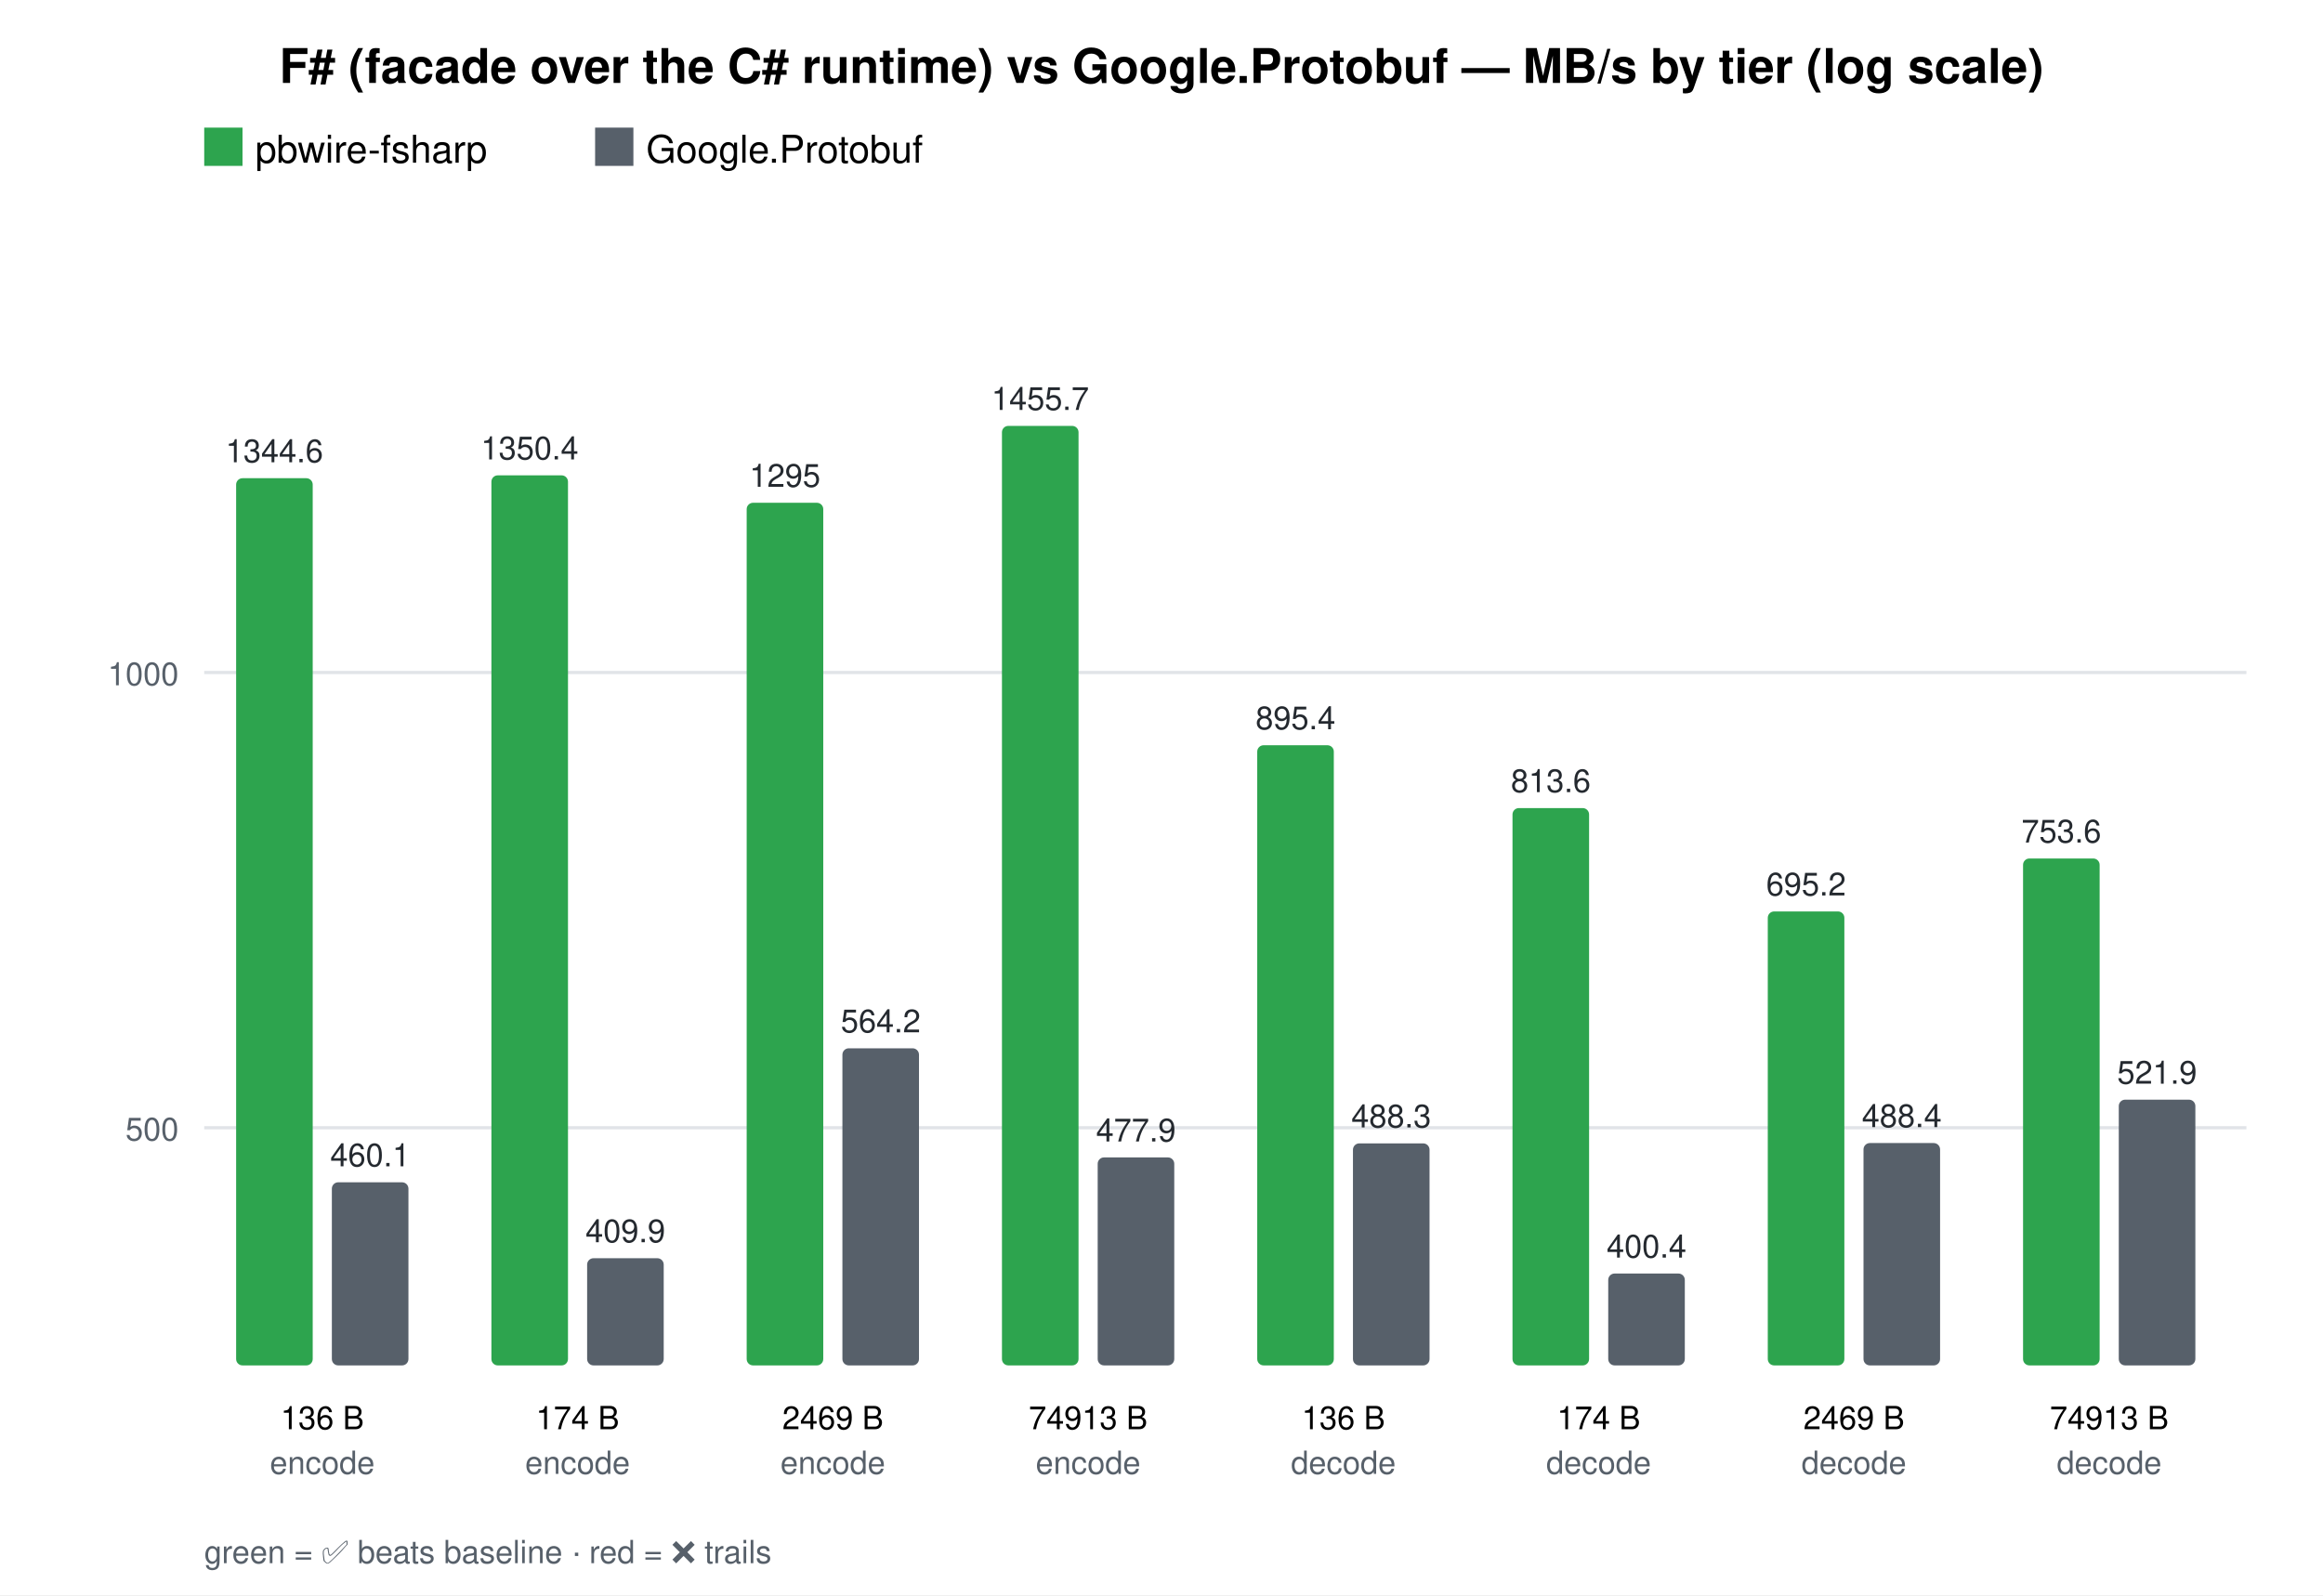
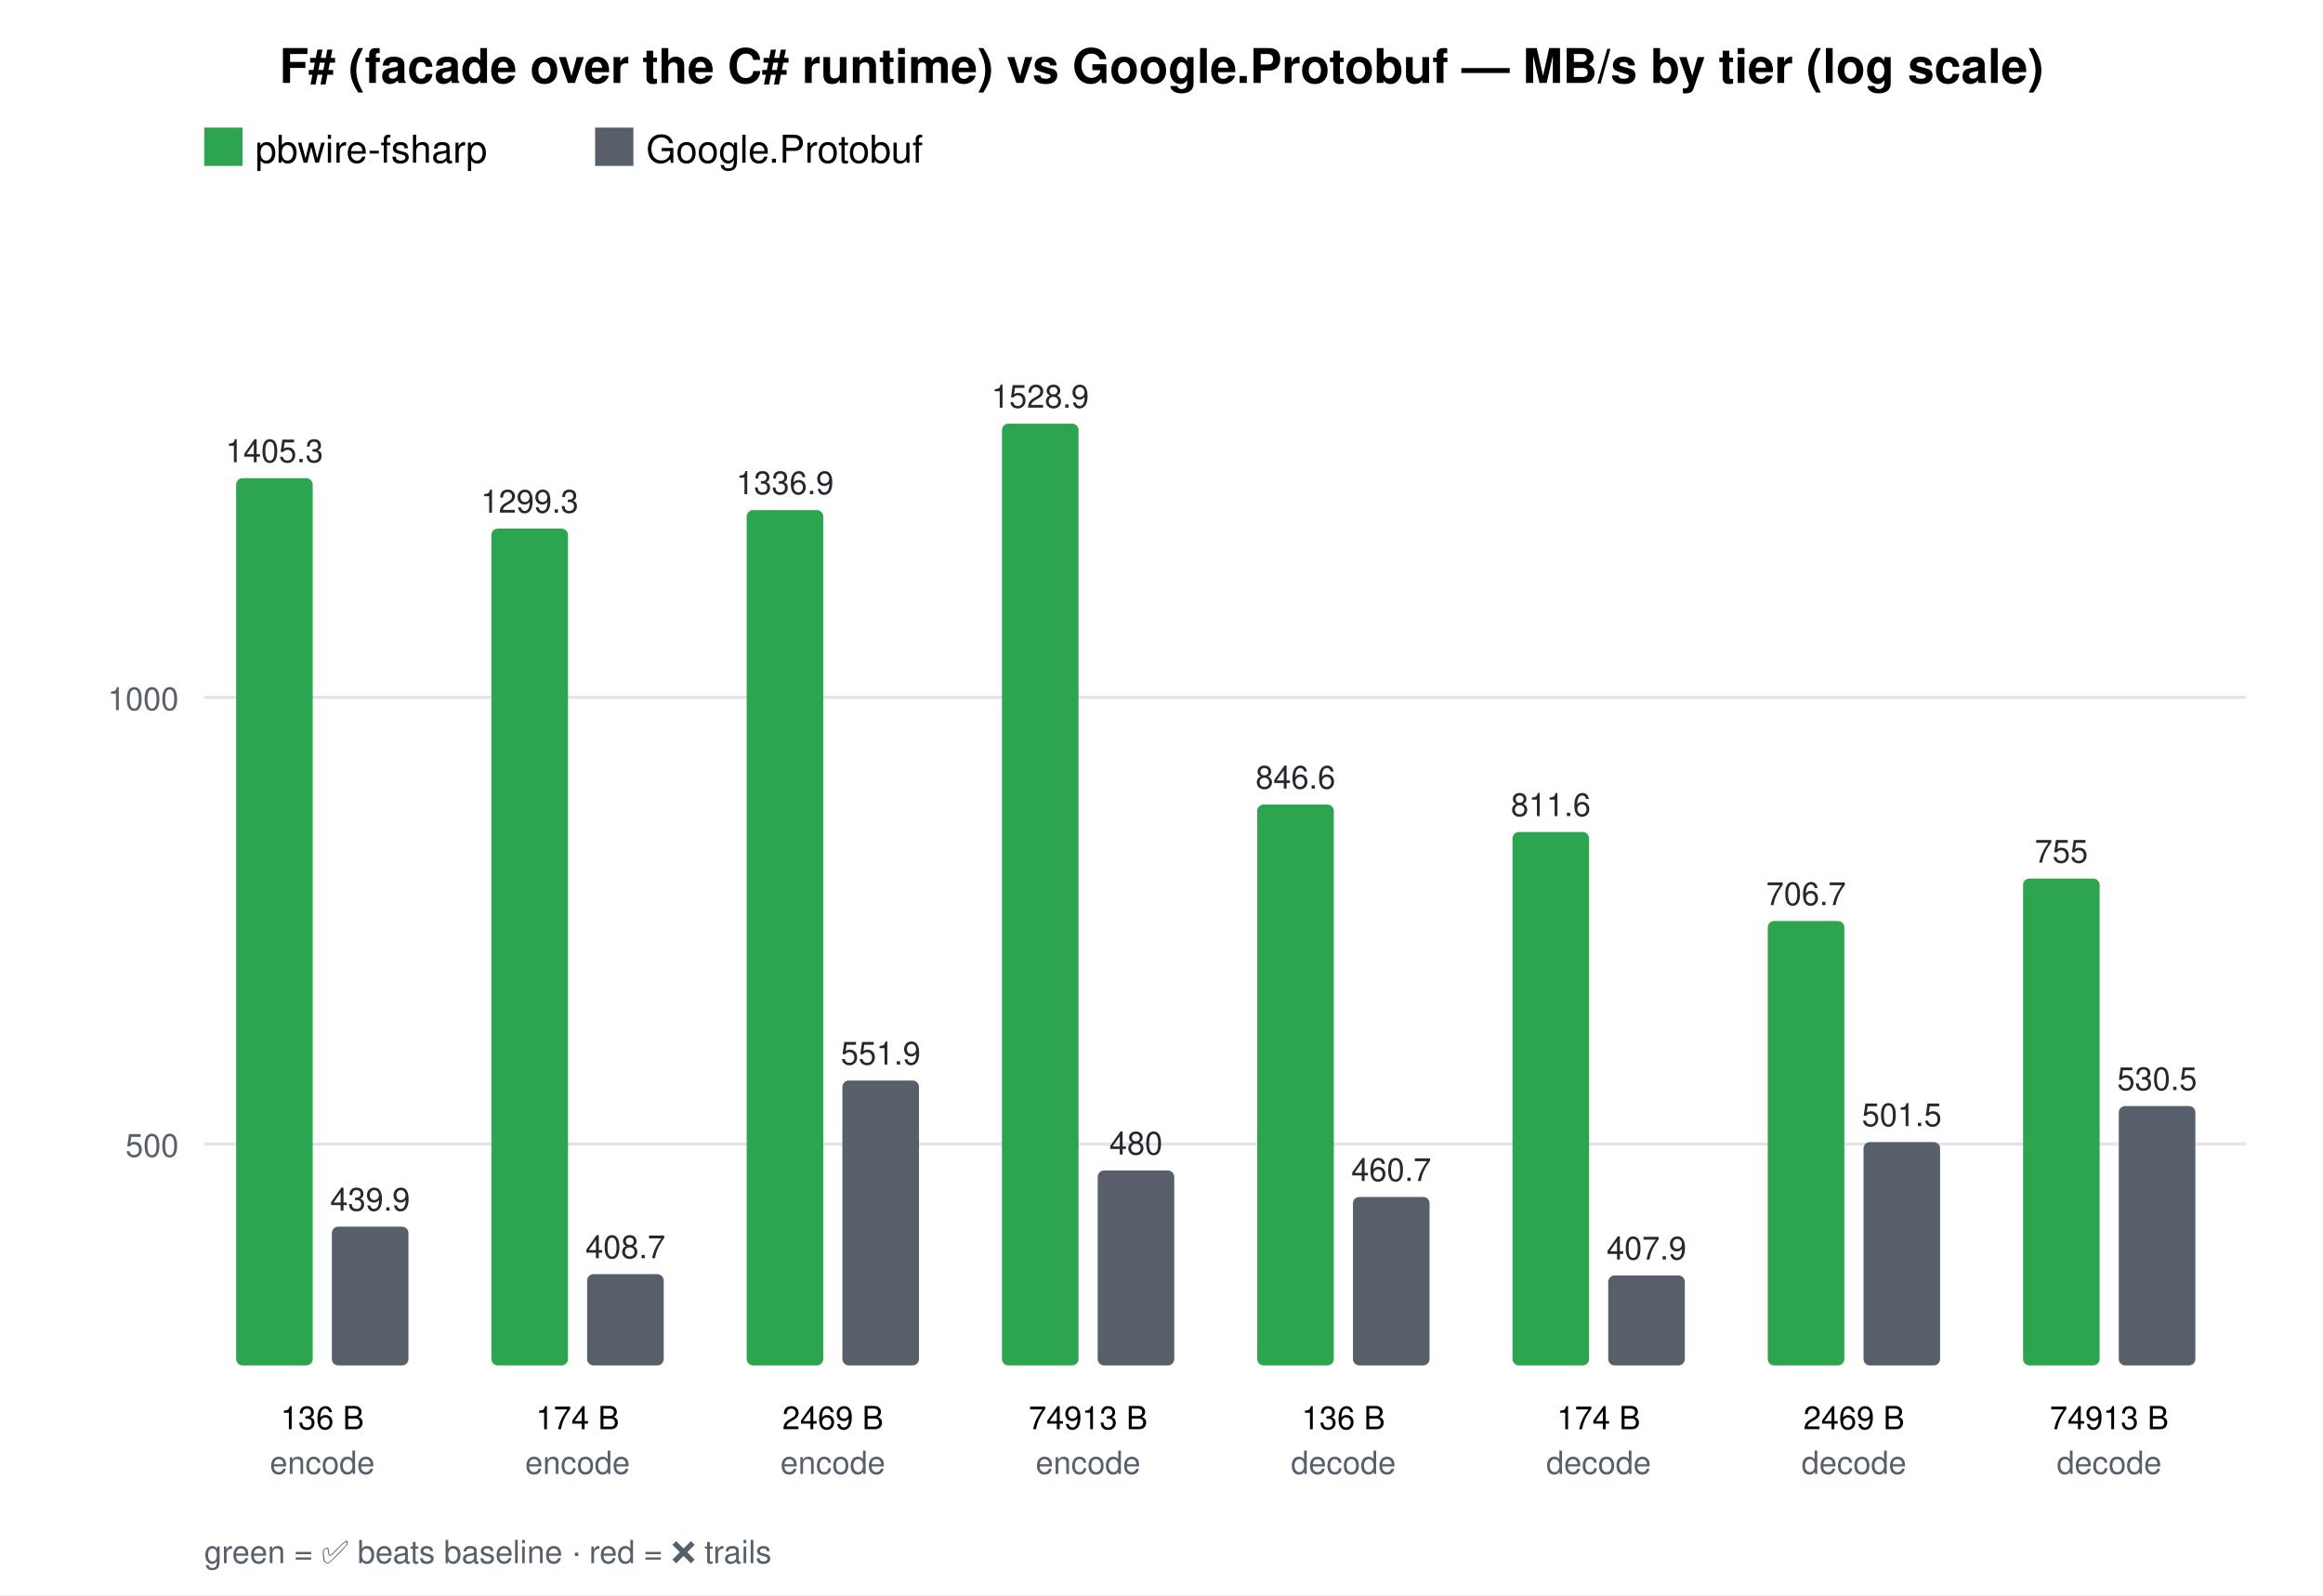
<svg xmlns="http://www.w3.org/2000/svg" width="728" height="500" font-family="Helvetica, Arial, sans-serif">
  <rect width="728" height="500" fill="#ffffff" />
  <text x="364.0" y="26" text-anchor="middle" font-size="15" font-weight="bold">F# (facade over the C# runtime) vs Google.Protobuf — MB/s by tier (log scale)</text>
  <rect x="64" y="40" width="12" height="12" fill="#2da44e" />
  <text x="80" y="51" font-size="12">pbwire-fsharp</text>
  <rect x="186.5" y="40" width="12" height="12" fill="#57606a" />
  <text x="202.5" y="51" font-size="12">Google.Protobuf</text>
-   <line x1="64" y1="353.5" x2="704" y2="353.5" stroke="#e1e4e8" />
-   <text x="56" y="357.5" text-anchor="end" font-size="10" fill="#57606a">500</text>
-   <line x1="64" y1="210.8" x2="704" y2="210.8" stroke="#e1e4e8" />
-   <text x="56" y="214.8" text-anchor="end" font-size="10" fill="#57606a">1000</text>
+   <line x1="64" y1="358.6" x2="704" y2="358.6" stroke="#e1e4e8" />
+   <text x="56" y="362.6" text-anchor="end" font-size="10" fill="#57606a">500</text>
+   <line x1="64" y1="218.6" x2="704" y2="218.6" stroke="#e1e4e8" />
+   <text x="56" y="222.6" text-anchor="end" font-size="10" fill="#57606a">1000</text>
  <text x="101.0" y="448" text-anchor="middle" font-size="10">136 B</text>
  <text x="101.0" y="462" text-anchor="middle" font-size="10" fill="#57606a">encode</text>
  <rect x="74.0" y="149.9" width="24" height="278.1" rx="2" fill="#2da44e" />
-   <text x="86.0" y="144.9" text-anchor="middle" font-size="10" fill="#24292f">1344.6</text>
-   <rect x="104.0" y="370.6" width="24" height="57.4" rx="2" fill="#57606a" />
-   <text x="116.0" y="365.6" text-anchor="middle" font-size="10" fill="#24292f">460.1</text>
+   <text x="86.0" y="144.9" text-anchor="middle" font-size="10" fill="#24292f">1405.3</text>
+   <rect x="104.0" y="384.5" width="24" height="43.5" rx="2" fill="#57606a" />
+   <text x="116.0" y="379.5" text-anchor="middle" font-size="10" fill="#24292f">439.9</text>
  <text x="181.0" y="448" text-anchor="middle" font-size="10">174 B</text>
  <text x="181.0" y="462" text-anchor="middle" font-size="10" fill="#57606a">encode</text>
-   <rect x="154.0" y="149.0" width="24" height="279.0" rx="2" fill="#2da44e" />
-   <text x="166.0" y="144.0" text-anchor="middle" font-size="10" fill="#24292f">1350.4</text>
-   <rect x="184.0" y="394.4" width="24" height="33.6" rx="2" fill="#57606a" />
-   <text x="196.0" y="389.4" text-anchor="middle" font-size="10" fill="#24292f">409.9</text>
+   <rect x="154.0" y="165.7" width="24" height="262.3" rx="2" fill="#2da44e" />
+   <text x="166.0" y="160.7" text-anchor="middle" font-size="10" fill="#24292f">1299.3</text>
+   <rect x="184.0" y="399.4" width="24" height="28.6" rx="2" fill="#57606a" />
+   <text x="196.0" y="394.4" text-anchor="middle" font-size="10" fill="#24292f">408.7</text>
  <text x="261.0" y="448" text-anchor="middle" font-size="10">2469 B</text>
  <text x="261.0" y="462" text-anchor="middle" font-size="10" fill="#57606a">encode</text>
-   <rect x="234.0" y="157.6" width="24" height="270.4" rx="2" fill="#2da44e" />
-   <text x="246.0" y="152.6" text-anchor="middle" font-size="10" fill="#24292f">1295</text>
-   <rect x="264.0" y="328.6" width="24" height="99.4" rx="2" fill="#57606a" />
-   <text x="276.0" y="323.6" text-anchor="middle" font-size="10" fill="#24292f">564.2</text>
+   <rect x="234.0" y="159.9" width="24" height="268.1" rx="2" fill="#2da44e" />
+   <text x="246.0" y="154.9" text-anchor="middle" font-size="10" fill="#24292f">1336.9</text>
+   <rect x="264.0" y="338.7" width="24" height="89.3" rx="2" fill="#57606a" />
+   <text x="276.0" y="333.7" text-anchor="middle" font-size="10" fill="#24292f">551.9</text>
  <text x="341.0" y="448" text-anchor="middle" font-size="10">74913 B</text>
  <text x="341.0" y="462" text-anchor="middle" font-size="10" fill="#57606a">encode</text>
-   <rect x="314.0" y="133.5" width="24" height="294.5" rx="2" fill="#2da44e" />
-   <text x="326.0" y="128.5" text-anchor="middle" font-size="10" fill="#24292f">1455.7</text>
-   <rect x="344.0" y="362.8" width="24" height="65.2" rx="2" fill="#57606a" />
-   <text x="356.0" y="357.8" text-anchor="middle" font-size="10" fill="#24292f">477.9</text>
+   <rect x="314.0" y="132.8" width="24" height="295.2" rx="2" fill="#2da44e" />
+   <text x="326.0" y="127.8" text-anchor="middle" font-size="10" fill="#24292f">1528.9</text>
+   <rect x="344.0" y="366.9" width="24" height="61.1" rx="2" fill="#57606a" />
+   <text x="356.0" y="361.9" text-anchor="middle" font-size="10" fill="#24292f">480</text>
  <text x="421.0" y="448" text-anchor="middle" font-size="10">136 B</text>
  <text x="421.0" y="462" text-anchor="middle" font-size="10" fill="#57606a">decode</text>
-   <rect x="394.0" y="233.6" width="24" height="194.4" rx="2" fill="#2da44e" />
-   <text x="406.0" y="228.6" text-anchor="middle" font-size="10" fill="#24292f">895.4</text>
-   <rect x="424.0" y="358.4" width="24" height="69.6" rx="2" fill="#57606a" />
-   <text x="436.0" y="353.4" text-anchor="middle" font-size="10" fill="#24292f">488.3</text>
+   <rect x="394.0" y="252.2" width="24" height="175.8" rx="2" fill="#2da44e" />
+   <text x="406.0" y="247.2" text-anchor="middle" font-size="10" fill="#24292f">846.6</text>
+   <rect x="424.0" y="375.2" width="24" height="52.8" rx="2" fill="#57606a" />
+   <text x="436.0" y="370.2" text-anchor="middle" font-size="10" fill="#24292f">460.7</text>
  <text x="501.0" y="448" text-anchor="middle" font-size="10">174 B</text>
  <text x="501.0" y="462" text-anchor="middle" font-size="10" fill="#57606a">decode</text>
-   <rect x="474.0" y="253.3" width="24" height="174.7" rx="2" fill="#2da44e" />
-   <text x="486.0" y="248.3" text-anchor="middle" font-size="10" fill="#24292f">813.6</text>
-   <rect x="504.0" y="399.2" width="24" height="28.8" rx="2" fill="#57606a" />
-   <text x="516.0" y="394.2" text-anchor="middle" font-size="10" fill="#24292f">400.4</text>
+   <rect x="474.0" y="260.8" width="24" height="167.2" rx="2" fill="#2da44e" />
+   <text x="486.0" y="255.8" text-anchor="middle" font-size="10" fill="#24292f">811.6</text>
+   <rect x="504.0" y="399.8" width="24" height="28.2" rx="2" fill="#57606a" />
+   <text x="516.0" y="394.8" text-anchor="middle" font-size="10" fill="#24292f">407.9</text>
  <text x="581.0" y="448" text-anchor="middle" font-size="10">2469 B</text>
  <text x="581.0" y="462" text-anchor="middle" font-size="10" fill="#57606a">decode</text>
-   <rect x="554.0" y="285.7" width="24" height="142.3" rx="2" fill="#2da44e" />
-   <text x="566.0" y="280.7" text-anchor="middle" font-size="10" fill="#24292f">695.2</text>
-   <rect x="584.0" y="358.3" width="24" height="69.7" rx="2" fill="#57606a" />
-   <text x="596.0" y="353.3" text-anchor="middle" font-size="10" fill="#24292f">488.4</text>
+   <rect x="554.0" y="288.7" width="24" height="139.3" rx="2" fill="#2da44e" />
+   <text x="566.0" y="283.7" text-anchor="middle" font-size="10" fill="#24292f">706.7</text>
+   <rect x="584.0" y="358.0" width="24" height="70.0" rx="2" fill="#57606a" />
+   <text x="596.0" y="353.0" text-anchor="middle" font-size="10" fill="#24292f">501.5</text>
  <text x="661.0" y="448" text-anchor="middle" font-size="10">74913 B</text>
  <text x="661.0" y="462" text-anchor="middle" font-size="10" fill="#57606a">decode</text>
-   <rect x="634.0" y="269.1" width="24" height="158.9" rx="2" fill="#2da44e" />
-   <text x="646.0" y="264.1" text-anchor="middle" font-size="10" fill="#24292f">753.6</text>
-   <rect x="664.0" y="344.7" width="24" height="83.3" rx="2" fill="#57606a" />
-   <text x="676.0" y="339.7" text-anchor="middle" font-size="10" fill="#24292f">521.9</text>
+   <rect x="634.0" y="275.4" width="24" height="152.6" rx="2" fill="#2da44e" />
+   <text x="646.0" y="270.4" text-anchor="middle" font-size="10" fill="#24292f">755</text>
+   <rect x="664.0" y="346.7" width="24" height="81.3" rx="2" fill="#57606a" />
+   <text x="676.0" y="341.7" text-anchor="middle" font-size="10" fill="#24292f">530.5</text>
  <text x="64" y="490" font-size="10" fill="#57606a">green = ✅ beats baseline · red = ❌ trails</text>
</svg>
